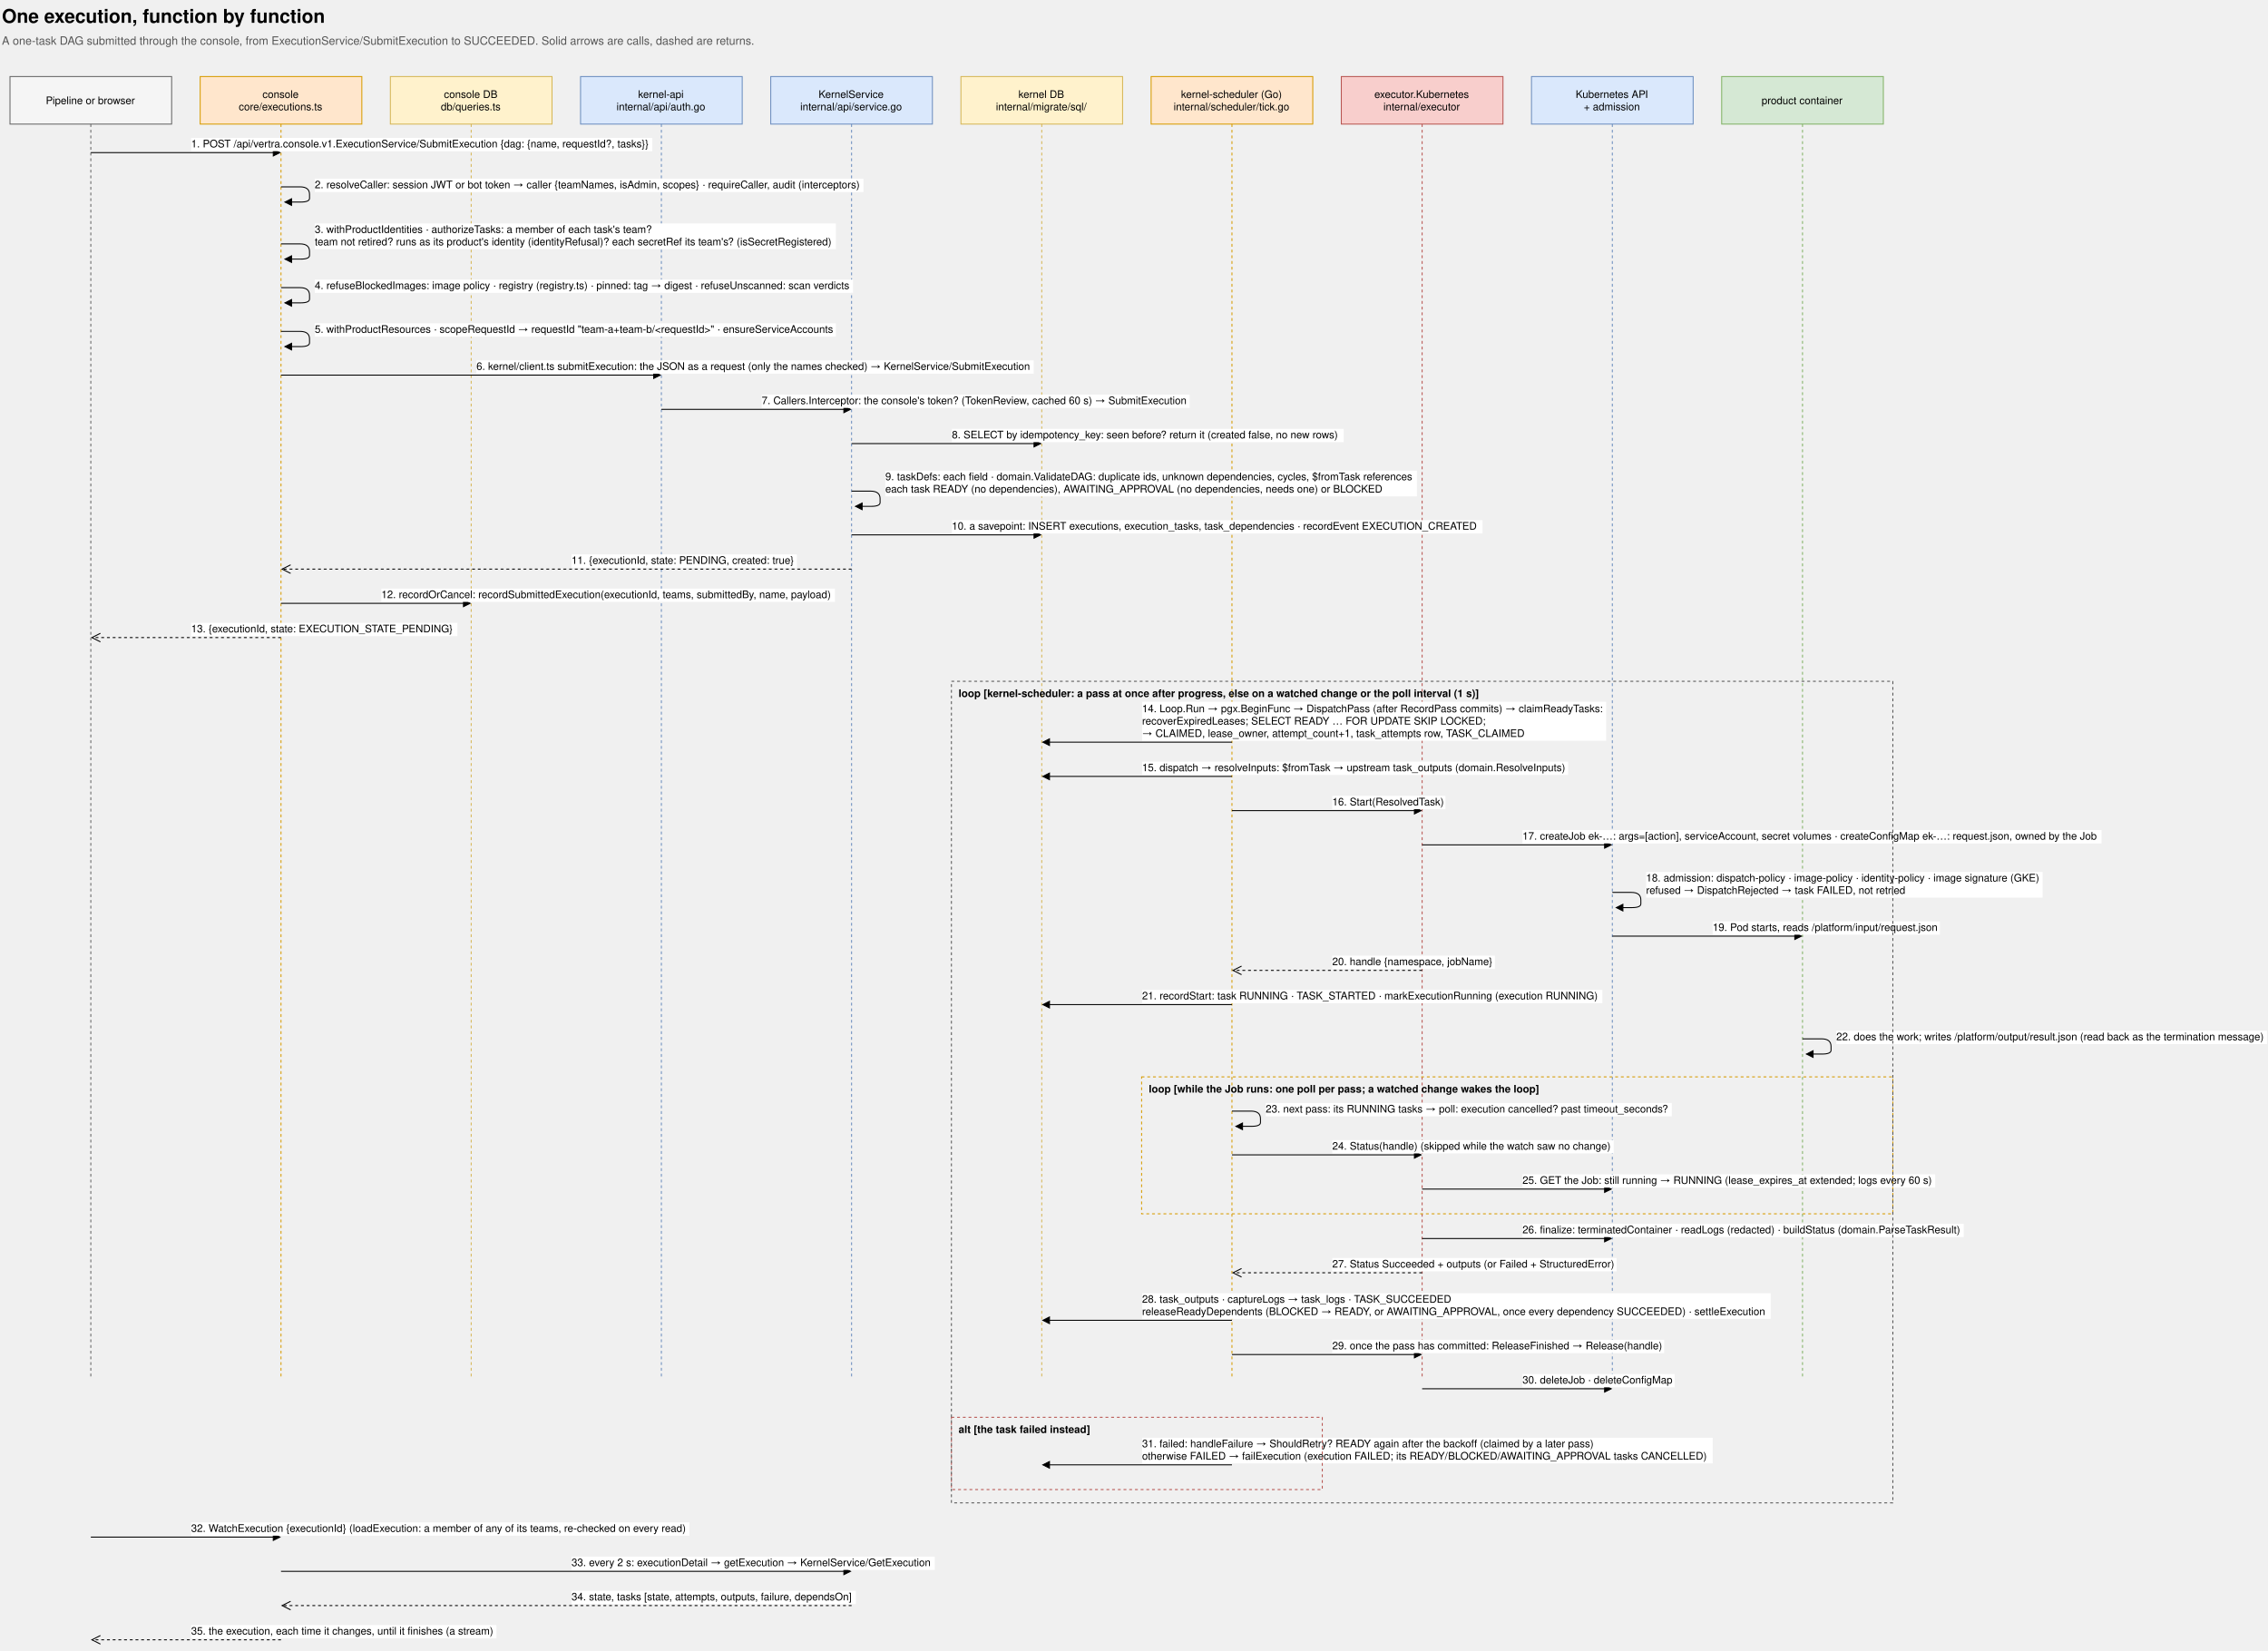
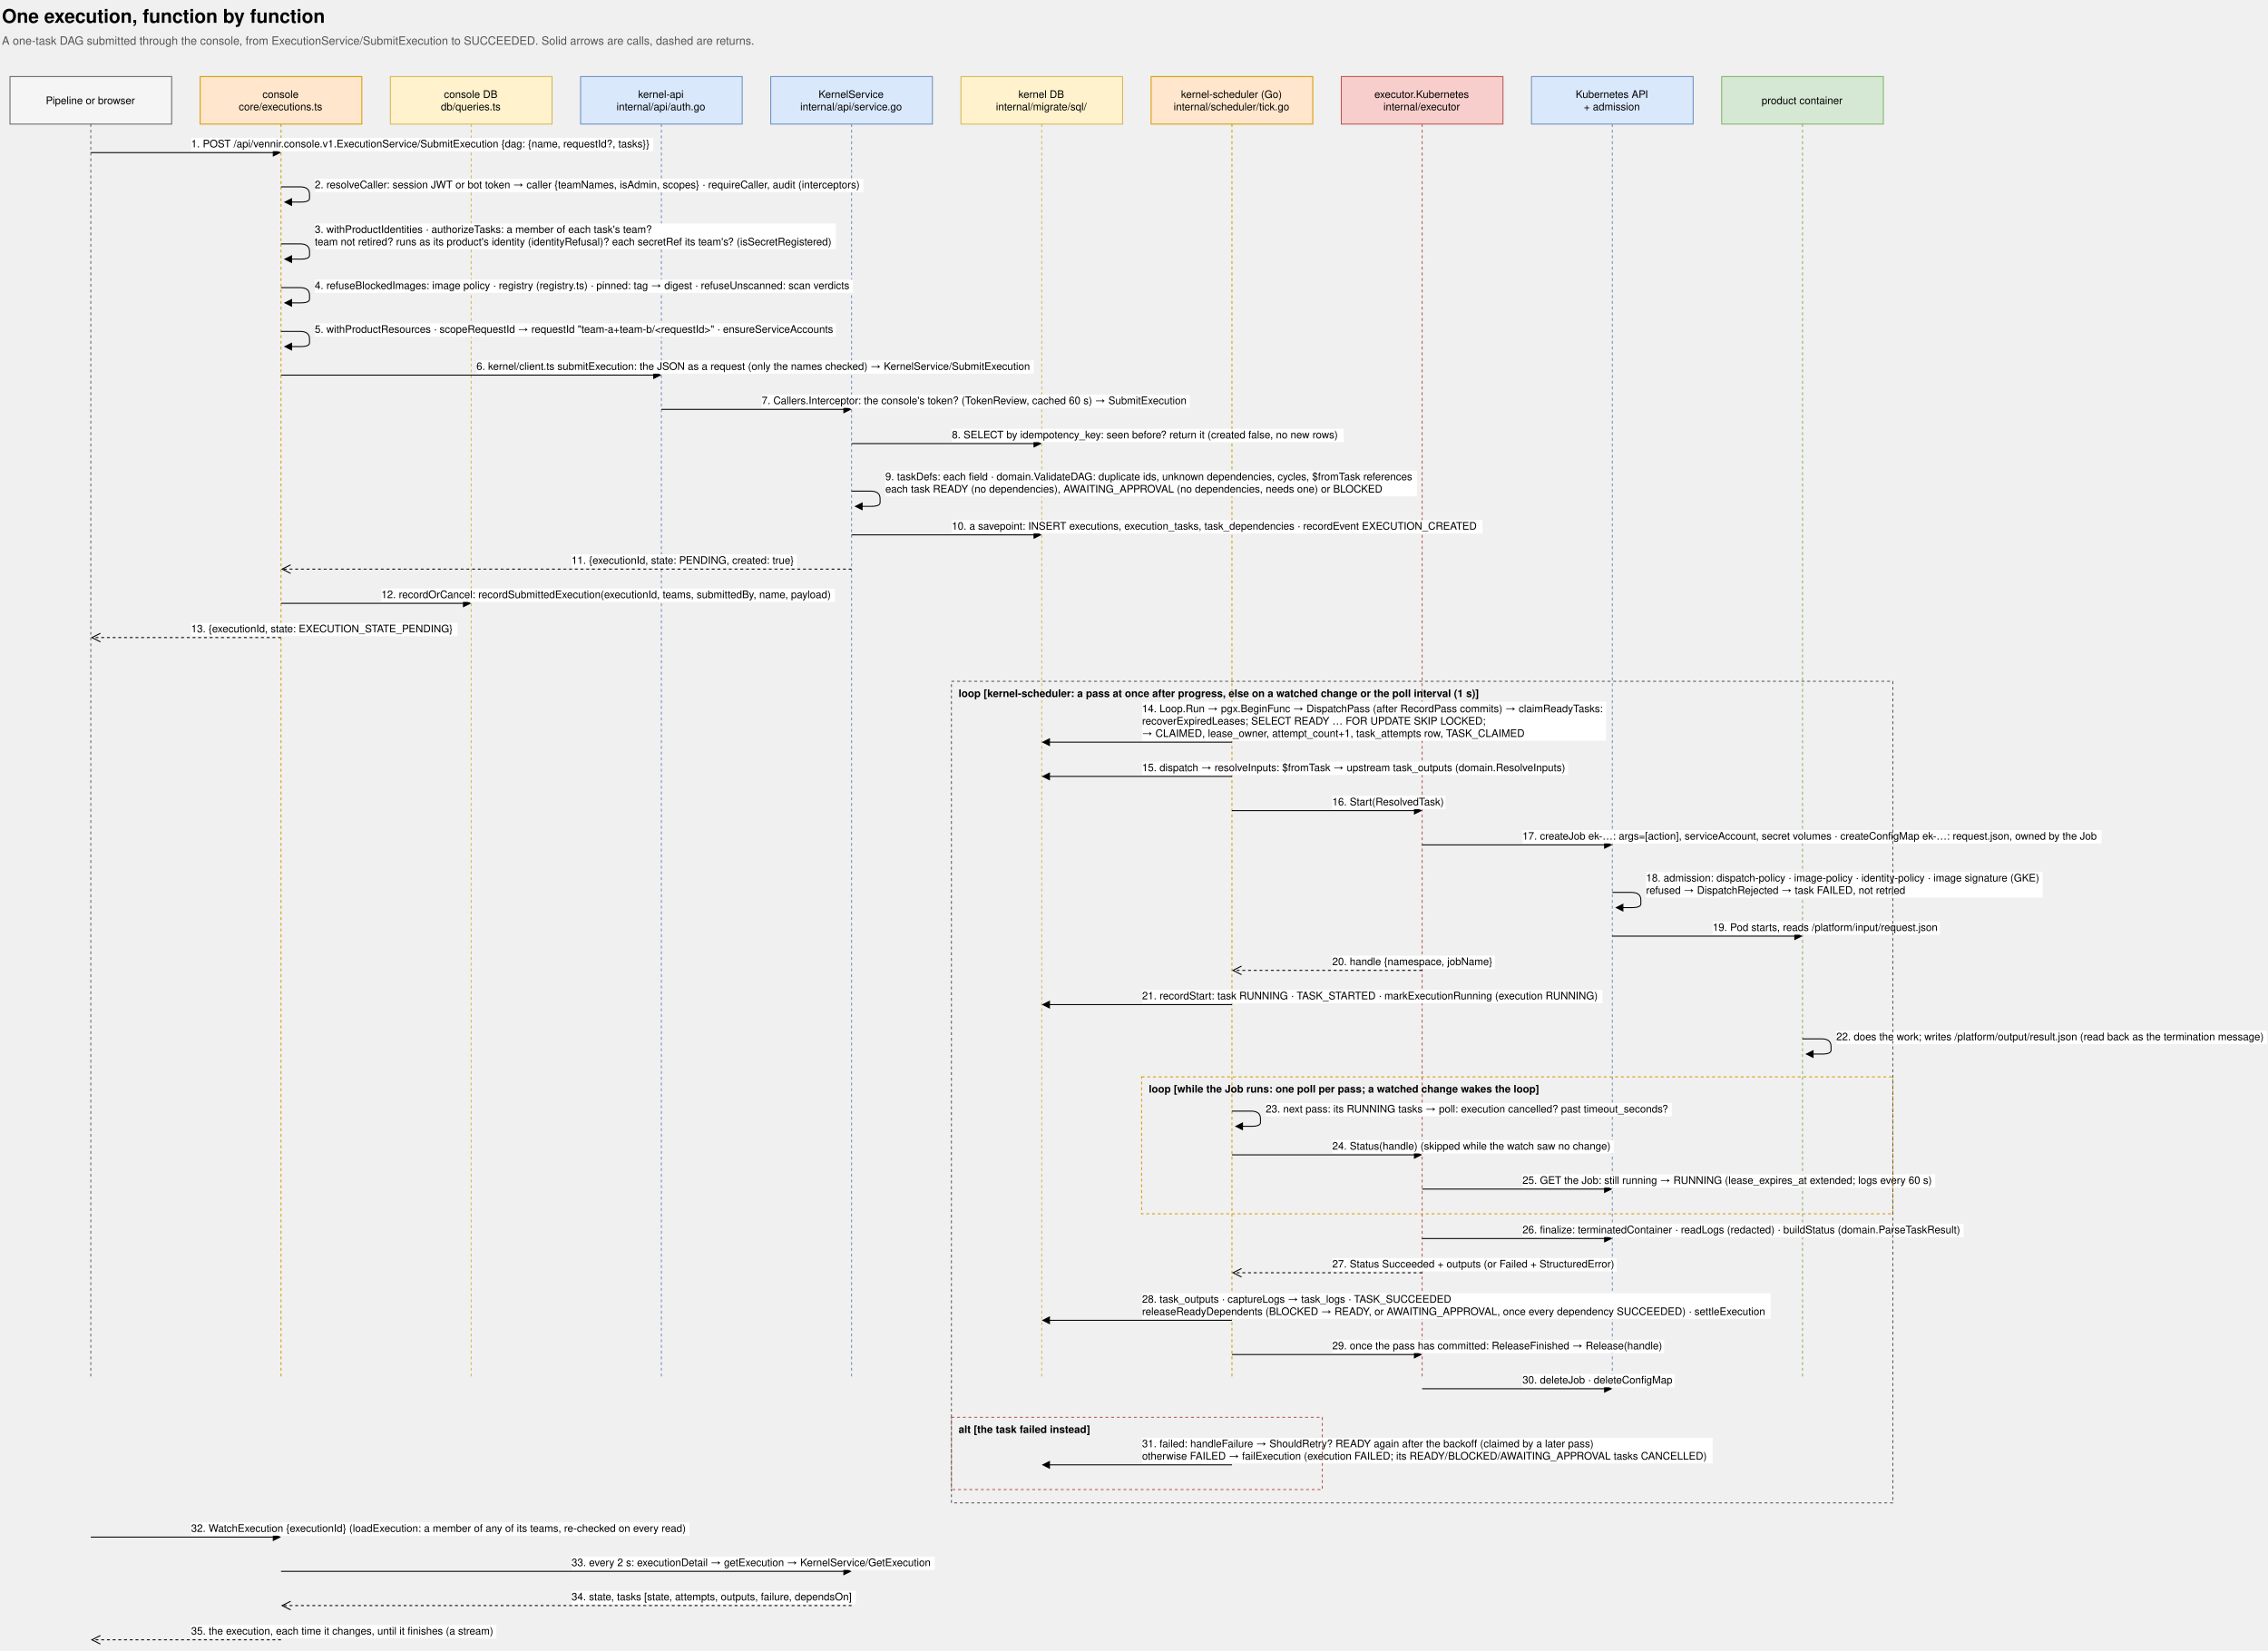
<svg xmlns="http://www.w3.org/2000/svg" style="background: transparent; background-color: transparent; color-scheme: light;" version="1.1" width="2385px" height="1736px" viewBox="0 0 2385 1736">
  <defs />
  <g>
    <g data-cell-id="0">
      <g data-cell-id="1">
        <g data-cell-id="4-2">
          <g>
            <rect x="0" y="0" width="1600" height="30" fill="none" stroke="none" pointer-events="all" />
          </g>
          <g>
            <g fill="#000000" font-family="Helvetica" font-weight="bold" text-anchor="start" font-size="20px" style="fill: rgb(0, 0, 0);">
              <text x="2" y="24">One execution, function by function</text>
            </g>
          </g>
        </g>
        <g data-cell-id="4-3">
          <g>
            <rect x="0" y="30" width="1900" height="24" fill="none" stroke="none" pointer-events="all" />
          </g>
          <g>
            <g fill="#555555" font-family="Helvetica" text-anchor="start" font-size="12px" style="fill: rgb(85, 85, 85);">
              <text x="2" y="47">A one-task DAG submitted through the console, from ExecutionService/SubmitExecution to SUCCEEDED. Solid arrows are calls, dashed are returns.</text>
            </g>
          </g>
        </g>
        <g data-cell-id="4-4">
          <g transform="translate(0.5,0.5)">
            <rect x="10" y="80" width="170" height="50" fill="#f5f5f5" stroke="#666666" pointer-events="all" style="fill: rgb(245, 245, 245); stroke: rgb(102, 102, 102);" />
            <path d="M 95 130 L 95 1450" fill="none" stroke="#666666" stroke-miterlimit="10" stroke-dasharray="3 3" pointer-events="all" style="stroke: rgb(102, 102, 102);" />
          </g>
          <g>
            <g fill="#000000" font-family="Helvetica" text-anchor="middle" font-size="11px" style="fill: rgb(0, 0, 0);">
              <text x="95" y="109.5">Pipeline or browser</text>
            </g>
          </g>
        </g>
        <g data-cell-id="4-5">
          <g transform="translate(0.5,0.5)">
            <rect x="210" y="80" width="170" height="50" fill="#ffe6cc" stroke="#d79b00" pointer-events="all" style="fill: rgb(255, 230, 204); stroke: rgb(215, 155, 0);" />
            <path d="M 295 130 L 295 1450" fill="none" stroke="#d79b00" stroke-miterlimit="10" stroke-dasharray="3 3" pointer-events="all" style="stroke: rgb(215, 155, 0);" />
          </g>
          <g>
            <g fill="#000000" font-family="Helvetica" text-anchor="middle" font-size="11px" style="fill: rgb(0, 0, 0);">
              <text x="295" y="103">console</text>
              <text x="295" y="116">core/executions.ts</text>
            </g>
          </g>
        </g>
        <g data-cell-id="4-6">
          <g transform="translate(0.5,0.5)">
            <rect x="410" y="80" width="170" height="50" fill="#fff2cc" stroke="#d6b656" pointer-events="all" style="fill: rgb(255, 242, 204); stroke: rgb(214, 182, 86);" />
            <path d="M 495 130 L 495 1450" fill="none" stroke="#d6b656" stroke-miterlimit="10" stroke-dasharray="3 3" pointer-events="all" style="stroke: rgb(214, 182, 86);" />
          </g>
          <g>
            <g fill="#000000" font-family="Helvetica" text-anchor="middle" font-size="11px" style="fill: rgb(0, 0, 0);">
              <text x="495" y="103">console DB</text>
              <text x="495" y="116">db/queries.ts</text>
            </g>
          </g>
        </g>
        <g data-cell-id="4-7">
          <g transform="translate(0.5,0.5)">
            <rect x="610" y="80" width="170" height="50" fill="#dae8fc" stroke="#6c8ebf" pointer-events="all" style="fill: rgb(218, 232, 252); stroke: rgb(108, 142, 191);" />
            <path d="M 695 130 L 695 1450" fill="none" stroke="#6c8ebf" stroke-miterlimit="10" stroke-dasharray="3 3" pointer-events="all" style="stroke: rgb(108, 142, 191);" />
          </g>
          <g>
            <g fill="#000000" font-family="Helvetica" text-anchor="middle" font-size="11px" style="fill: rgb(0, 0, 0);">
              <text x="695" y="103">kernel-api</text>
              <text x="695" y="116">internal/api/auth.go</text>
            </g>
          </g>
        </g>
        <g data-cell-id="4-8">
          <g transform="translate(0.5,0.5)">
            <rect x="810" y="80" width="170" height="50" fill="#dae8fc" stroke="#6c8ebf" pointer-events="all" style="fill: rgb(218, 232, 252); stroke: rgb(108, 142, 191);" />
            <path d="M 895 130 L 895 1450" fill="none" stroke="#6c8ebf" stroke-miterlimit="10" stroke-dasharray="3 3" pointer-events="all" style="stroke: rgb(108, 142, 191);" />
          </g>
          <g>
            <g fill="#000000" font-family="Helvetica" text-anchor="middle" font-size="11px" style="fill: rgb(0, 0, 0);">
              <text x="895" y="103">KernelService</text>
              <text x="895" y="116">internal/api/service.go</text>
            </g>
          </g>
        </g>
        <g data-cell-id="4-9">
          <g transform="translate(0.5,0.5)">
            <rect x="1010" y="80" width="170" height="50" fill="#fff2cc" stroke="#d6b656" pointer-events="all" style="fill: rgb(255, 242, 204); stroke: rgb(214, 182, 86);" />
            <path d="M 1095 130 L 1095 1450" fill="none" stroke="#d6b656" stroke-miterlimit="10" stroke-dasharray="3 3" pointer-events="all" style="stroke: rgb(214, 182, 86);" />
          </g>
          <g>
            <g fill="#000000" font-family="Helvetica" text-anchor="middle" font-size="11px" style="fill: rgb(0, 0, 0);">
              <text x="1095" y="103">kernel DB</text>
              <text x="1095" y="116">internal/migrate/sql/</text>
            </g>
          </g>
        </g>
        <g data-cell-id="4-10">
          <g transform="translate(0.5,0.5)">
            <rect x="1210" y="80" width="170" height="50" fill="#ffe6cc" stroke="#d79b00" pointer-events="all" style="fill: rgb(255, 230, 204); stroke: rgb(215, 155, 0);" />
            <path d="M 1295 130 L 1295 1450" fill="none" stroke="#d79b00" stroke-miterlimit="10" stroke-dasharray="3 3" pointer-events="all" style="stroke: rgb(215, 155, 0);" />
          </g>
          <g>
            <g fill="#000000" font-family="Helvetica" text-anchor="middle" font-size="11px" style="fill: rgb(0, 0, 0);">
              <text x="1295" y="103">kernel-scheduler (Go)</text>
              <text x="1295" y="116">internal/scheduler/tick.go</text>
            </g>
          </g>
        </g>
        <g data-cell-id="4-11">
          <g transform="translate(0.5,0.5)">
            <rect x="1410" y="80" width="170" height="50" fill="#f8cecc" stroke="#b85450" pointer-events="all" style="fill: rgb(248, 206, 204); stroke: rgb(184, 84, 80);" />
            <path d="M 1495 130 L 1495 1450" fill="none" stroke="#b85450" stroke-miterlimit="10" stroke-dasharray="3 3" pointer-events="all" style="stroke: rgb(184, 84, 80);" />
          </g>
          <g>
            <g fill="#000000" font-family="Helvetica" text-anchor="middle" font-size="11px" style="fill: rgb(0, 0, 0);">
              <text x="1495" y="103">executor.Kubernetes</text>
              <text x="1495" y="116">internal/executor</text>
            </g>
          </g>
        </g>
        <g data-cell-id="4-12">
          <g transform="translate(0.5,0.5)">
            <rect x="1610" y="80" width="170" height="50" fill="#dae8fc" stroke="#6c8ebf" pointer-events="all" style="fill: rgb(218, 232, 252); stroke: rgb(108, 142, 191);" />
            <path d="M 1695 130 L 1695 1450" fill="none" stroke="#6c8ebf" stroke-miterlimit="10" stroke-dasharray="3 3" pointer-events="all" style="stroke: rgb(108, 142, 191);" />
          </g>
          <g>
            <g fill="#000000" font-family="Helvetica" text-anchor="middle" font-size="11px" style="fill: rgb(0, 0, 0);">
              <text x="1695" y="103">Kubernetes API</text>
              <text x="1695" y="116">+ admission</text>
            </g>
          </g>
        </g>
        <g data-cell-id="4-13">
          <g transform="translate(0.5,0.5)">
            <rect x="1810" y="80" width="170" height="50" fill="#d5e8d4" stroke="#82b366" pointer-events="all" style="fill: rgb(213, 232, 212); stroke: rgb(130, 179, 102);" />
            <path d="M 1895 130 L 1895 1450" fill="none" stroke="#82b366" stroke-miterlimit="10" stroke-dasharray="3 3" pointer-events="all" style="stroke: rgb(130, 179, 102);" />
          </g>
          <g>
            <g fill="#000000" font-family="Helvetica" text-anchor="middle" font-size="11px" style="fill: rgb(0, 0, 0);">
              <text x="1895" y="109.5">product container</text>
            </g>
          </g>
        </g>
        <g data-cell-id="4-14">
          <g transform="translate(0.5,0.5)">
            <path d="M 95 160 L 286.88 160" fill="none" stroke="#000000" stroke-miterlimit="10" pointer-events="stroke" style="stroke: rgb(0, 0, 0);" />
            <path d="M 293.88 160 L 286.88 163.5 L 286.88 156.5 Z" fill="#000000" stroke="#000000" stroke-miterlimit="10" pointer-events="all" style="fill: rgb(0, 0, 0); stroke: rgb(0, 0, 0);" />
          </g>
          <g>
            <g fill="#000000" font-family="Helvetica" text-anchor="start" font-size="11px" style="fill: rgb(0, 0, 0);">
-               <rect fill="#ffffff" stroke="none" x="201" y="145" width="485" height="14" stroke-width="0" style="fill: rgb(255, 255, 255);" />
-               <text x="201" y="155">1. POST /api/vertra.console.v1.ExecutionService/SubmitExecution {dag: {name, requestId?, tasks}}</text>
+               <rect fill="#ffffff" stroke="none" x="201" y="145" width="486" height="14" stroke-width="0" style="fill: rgb(255, 255, 255);" />
+               <text x="201" y="155">1. POST /api/vennir.console.v1.ExecutionService/SubmitExecution {dag: {name, requestId?, tasks}}</text>
            </g>
          </g>
        </g>
        <g data-cell-id="4-15">
          <g transform="translate(0.5,0.5)">
            <path d="M 295 196 L 315 196 Q 325 196 325 204 L 325 208 Q 325 212 315.56 212 L 306.12 212" fill="none" stroke="#000000" stroke-miterlimit="10" pointer-events="stroke" style="stroke: rgb(0, 0, 0);" />
            <path d="M 299.12 212 L 306.12 208.5 L 306.12 215.5 Z" fill="#000000" stroke="#000000" stroke-miterlimit="10" pointer-events="all" style="fill: rgb(0, 0, 0); stroke: rgb(0, 0, 0);" />
          </g>
          <g>
            <g fill="#000000" font-family="Helvetica" text-anchor="start" font-size="11px" style="fill: rgb(0, 0, 0);">
              <rect fill="#ffffff" stroke="none" x="331" y="188" width="577" height="14" stroke-width="0" style="fill: rgb(255, 255, 255);" />
              <text x="331" y="198">2. resolveCaller: session JWT or bot token → caller {teamNames, isAdmin, scopes} · requireCaller, audit (interceptors)</text>
            </g>
          </g>
        </g>
        <g data-cell-id="4-16">
          <g transform="translate(0.5,0.5)">
            <path d="M 295 256 L 315 256 Q 325 256 325 264 L 325 268 Q 325 272 315.56 272 L 306.12 272" fill="none" stroke="#000000" stroke-miterlimit="10" pointer-events="stroke" style="stroke: rgb(0, 0, 0);" />
            <path d="M 299.12 272 L 306.12 268.5 L 306.12 275.5 Z" fill="#000000" stroke="#000000" stroke-miterlimit="10" pointer-events="all" style="fill: rgb(0, 0, 0); stroke: rgb(0, 0, 0);" />
          </g>
          <g>
            <g fill="#000000" font-family="Helvetica" text-anchor="start" font-size="11px" style="fill: rgb(0, 0, 0);">
              <rect fill="#ffffff" stroke="none" x="331" y="235" width="548" height="27" stroke-width="0" style="fill: rgb(255, 255, 255);" />
              <text x="331" y="245">3. withProductIdentities · authorizeTasks: a member of each task's team?</text>
              <text x="331" y="258">team not retired? runs as its product's identity (identityRefusal)? each secretRef its team's? (isSecretRegistered)</text>
            </g>
          </g>
        </g>
        <g data-cell-id="4-17">
          <g transform="translate(0.5,0.5)">
            <path d="M 295 302 L 315 302 Q 325 302 325 310 L 325 314 Q 325 318 315.56 318 L 306.12 318" fill="none" stroke="#000000" stroke-miterlimit="10" pointer-events="stroke" style="stroke: rgb(0, 0, 0);" />
            <path d="M 299.12 318 L 306.12 314.5 L 306.12 321.5 Z" fill="#000000" stroke="#000000" stroke-miterlimit="10" pointer-events="all" style="fill: rgb(0, 0, 0); stroke: rgb(0, 0, 0);" />
          </g>
          <g>
            <g fill="#000000" font-family="Helvetica" text-anchor="start" font-size="11px" style="fill: rgb(0, 0, 0);">
              <rect fill="#ffffff" stroke="none" x="331" y="294" width="566" height="14" stroke-width="0" style="fill: rgb(255, 255, 255);" />
              <text x="331" y="304">4. refuseBlockedImages: image policy · registry (registry.ts) · pinned: tag → digest · refuseUnscanned: scan verdicts</text>
            </g>
          </g>
        </g>
        <g data-cell-id="4-18">
          <g transform="translate(0.5,0.5)">
            <path d="M 295 348 L 315 348 Q 325 348 325 356 L 325 360 Q 325 364 315.56 364 L 306.12 364" fill="none" stroke="#000000" stroke-miterlimit="10" pointer-events="stroke" style="stroke: rgb(0, 0, 0);" />
            <path d="M 299.12 364 L 306.12 360.5 L 306.12 367.5 Z" fill="#000000" stroke="#000000" stroke-miterlimit="10" pointer-events="all" style="fill: rgb(0, 0, 0); stroke: rgb(0, 0, 0);" />
          </g>
          <g>
            <g fill="#000000" font-family="Helvetica" text-anchor="start" font-size="11px" style="fill: rgb(0, 0, 0);">
              <rect fill="#ffffff" stroke="none" x="331" y="340" width="548" height="14" stroke-width="0" style="fill: rgb(255, 255, 255);" />
              <text x="331" y="350">5. withProductResources · scopeRequestId → requestId "team-a+team-b/&lt;requestId&gt;" · ensureServiceAccounts</text>
            </g>
          </g>
        </g>
        <g data-cell-id="4-19">
          <g transform="translate(0.5,0.5)">
            <path d="M 295 394 L 686.88 394" fill="none" stroke="#000000" stroke-miterlimit="10" pointer-events="stroke" style="stroke: rgb(0, 0, 0);" />
            <path d="M 693.88 394 L 686.88 397.5 L 686.88 390.5 Z" fill="#000000" stroke="#000000" stroke-miterlimit="10" pointer-events="all" style="fill: rgb(0, 0, 0); stroke: rgb(0, 0, 0);" />
          </g>
          <g>
            <g fill="#000000" font-family="Helvetica" text-anchor="start" font-size="11px" style="fill: rgb(0, 0, 0);">
              <rect fill="#ffffff" stroke="none" x="501" y="379" width="586" height="14" stroke-width="0" style="fill: rgb(255, 255, 255);" />
              <text x="501" y="389">6. kernel/client.ts submitExecution: the JSON as a request (only the names checked) → KernelService/SubmitExecution</text>
            </g>
          </g>
        </g>
        <g data-cell-id="4-20">
          <g transform="translate(0.5,0.5)">
            <path d="M 695 430 L 886.88 430" fill="none" stroke="#000000" stroke-miterlimit="10" pointer-events="stroke" style="stroke: rgb(0, 0, 0);" />
            <path d="M 893.88 430 L 886.88 433.5 L 886.88 426.5 Z" fill="#000000" stroke="#000000" stroke-miterlimit="10" pointer-events="all" style="fill: rgb(0, 0, 0); stroke: rgb(0, 0, 0);" />
          </g>
          <g>
            <g fill="#000000" font-family="Helvetica" text-anchor="start" font-size="11px" style="fill: rgb(0, 0, 0);">
              <rect fill="#ffffff" stroke="none" x="801" y="415" width="450" height="14" stroke-width="0" style="fill: rgb(255, 255, 255);" />
              <text x="801" y="425">7. Callers.Interceptor: the console's token? (TokenReview, cached 60 s) → SubmitExecution</text>
            </g>
          </g>
        </g>
        <g data-cell-id="4-21">
          <g transform="translate(0.5,0.5)">
            <path d="M 895 466 L 1086.88 466" fill="none" stroke="#000000" stroke-miterlimit="10" pointer-events="stroke" style="stroke: rgb(0, 0, 0);" />
            <path d="M 1093.88 466 L 1086.88 469.5 L 1086.88 462.5 Z" fill="#000000" stroke="#000000" stroke-miterlimit="10" pointer-events="all" style="fill: rgb(0, 0, 0); stroke: rgb(0, 0, 0);" />
          </g>
          <g>
            <g fill="#000000" font-family="Helvetica" text-anchor="start" font-size="11px" style="fill: rgb(0, 0, 0);">
              <rect fill="#ffffff" stroke="none" x="1001" y="451" width="412" height="14" stroke-width="0" style="fill: rgb(255, 255, 255);" />
              <text x="1001" y="461">8. SELECT by idempotency_key: seen before? return it (created false, no new rows)</text>
            </g>
          </g>
        </g>
        <g data-cell-id="4-22">
          <g transform="translate(0.5,0.5)">
            <path d="M 895 516 L 915 516 Q 925 516 925 524 L 925 528 Q 925 532 915.56 532 L 906.12 532" fill="none" stroke="#000000" stroke-miterlimit="10" pointer-events="stroke" style="stroke: rgb(0, 0, 0);" />
            <path d="M 899.12 532 L 906.12 528.5 L 906.12 535.5 Z" fill="#000000" stroke="#000000" stroke-miterlimit="10" pointer-events="all" style="fill: rgb(0, 0, 0); stroke: rgb(0, 0, 0);" />
          </g>
          <g>
            <g fill="#000000" font-family="Helvetica" text-anchor="start" font-size="11px" style="fill: rgb(0, 0, 0);">
              <rect fill="#ffffff" stroke="none" x="931" y="495" width="559" height="27" stroke-width="0" style="fill: rgb(255, 255, 255);" />
              <text x="931" y="505">9. taskDefs: each field · domain.ValidateDAG: duplicate ids, unknown dependencies, cycles, $fromTask references</text>
              <text x="931" y="518">each task READY (no dependencies), AWAITING_APPROVAL (no dependencies, needs one) or BLOCKED</text>
            </g>
          </g>
        </g>
        <g data-cell-id="4-23">
          <g transform="translate(0.5,0.5)">
            <path d="M 895 562 L 1086.88 562" fill="none" stroke="#000000" stroke-miterlimit="10" pointer-events="stroke" style="stroke: rgb(0, 0, 0);" />
            <path d="M 1093.88 562 L 1086.88 565.5 L 1086.88 558.5 Z" fill="#000000" stroke="#000000" stroke-miterlimit="10" pointer-events="all" style="fill: rgb(0, 0, 0); stroke: rgb(0, 0, 0);" />
          </g>
          <g>
            <g fill="#000000" font-family="Helvetica" text-anchor="start" font-size="11px" style="fill: rgb(0, 0, 0);">
              <rect fill="#ffffff" stroke="none" x="1001" y="547" width="558" height="14" stroke-width="0" style="fill: rgb(255, 255, 255);" />
              <text x="1001" y="557">10. a savepoint: INSERT executions, execution_tasks, task_dependencies · recordEvent EXECUTION_CREATED</text>
            </g>
          </g>
        </g>
        <g data-cell-id="4-24">
          <g transform="translate(0.5,0.5)">
            <path d="M 895 598 L 297.24 598" fill="none" stroke="#000000" stroke-miterlimit="10" stroke-dasharray="3 3" pointer-events="stroke" style="stroke: rgb(0, 0, 0);" />
            <path d="M 305.12 593.5 L 296.12 598 L 305.12 602.5" fill="none" stroke="#000000" stroke-miterlimit="10" pointer-events="all" style="stroke: rgb(0, 0, 0);" />
          </g>
          <g>
            <g fill="#000000" font-family="Helvetica" text-anchor="start" font-size="11px" style="fill: rgb(0, 0, 0);">
              <rect fill="#ffffff" stroke="none" x="601" y="583" width="237" height="14" stroke-width="0" style="fill: rgb(255, 255, 255);" />
              <text x="601" y="593">11. {executionId, state: PENDING, created: true}</text>
            </g>
          </g>
        </g>
        <g data-cell-id="4-25">
          <g transform="translate(0.5,0.5)">
            <path d="M 295 634 L 486.88 634" fill="none" stroke="#000000" stroke-miterlimit="10" pointer-events="stroke" style="stroke: rgb(0, 0, 0);" />
            <path d="M 493.88 634 L 486.88 637.5 L 486.88 630.5 Z" fill="#000000" stroke="#000000" stroke-miterlimit="10" pointer-events="all" style="fill: rgb(0, 0, 0); stroke: rgb(0, 0, 0);" />
          </g>
          <g>
            <g fill="#000000" font-family="Helvetica" text-anchor="start" font-size="11px" style="fill: rgb(0, 0, 0);">
              <rect fill="#ffffff" stroke="none" x="401" y="619" width="477" height="14" stroke-width="0" style="fill: rgb(255, 255, 255);" />
              <text x="401" y="629">12. recordOrCancel: recordSubmittedExecution(executionId, teams, submittedBy, name, payload)</text>
            </g>
          </g>
        </g>
        <g data-cell-id="4-26">
          <g transform="translate(0.5,0.5)">
            <path d="M 295 670 L 97.24 670" fill="none" stroke="#000000" stroke-miterlimit="10" stroke-dasharray="3 3" pointer-events="stroke" style="stroke: rgb(0, 0, 0);" />
            <path d="M 105.12 665.5 L 96.12 670 L 105.12 674.5" fill="none" stroke="#000000" stroke-miterlimit="10" pointer-events="all" style="stroke: rgb(0, 0, 0);" />
          </g>
          <g>
            <g fill="#000000" font-family="Helvetica" text-anchor="start" font-size="11px" style="fill: rgb(0, 0, 0);">
              <rect fill="#ffffff" stroke="none" x="201" y="655" width="280" height="14" stroke-width="0" style="fill: rgb(255, 255, 255);" />
              <text x="201" y="665">13. {executionId, state: EXECUTION_STATE_PENDING}</text>
            </g>
          </g>
        </g>
        <g data-cell-id="4-27">
          <g transform="translate(0.5,0.5)">
            <path d="M 1295 780 L 1103.12 780" fill="none" stroke="#000000" stroke-miterlimit="10" pointer-events="stroke" style="stroke: rgb(0, 0, 0);" />
            <path d="M 1096.12 780 L 1103.12 776.5 L 1103.12 783.5 Z" fill="#000000" stroke="#000000" stroke-miterlimit="10" pointer-events="all" style="fill: rgb(0, 0, 0); stroke: rgb(0, 0, 0);" />
          </g>
          <g>
            <g fill="#000000" font-family="Helvetica" text-anchor="start" font-size="11px" style="fill: rgb(0, 0, 0);">
              <rect fill="#ffffff" stroke="none" x="1201" y="738" width="488" height="41" stroke-width="0" style="fill: rgb(255, 255, 255);" />
              <text x="1201" y="749">14. Loop.Run → pgx.BeginFunc → DispatchPass (after RecordPass commits) → claimReadyTasks:</text>
              <text x="1201" y="762">recoverExpiredLeases; SELECT READY … FOR UPDATE SKIP LOCKED;</text>
              <text x="1201" y="775">→ CLAIMED, lease_owner, attempt_count+1, task_attempts row, TASK_CLAIMED</text>
            </g>
          </g>
        </g>
        <g data-cell-id="4-28">
          <g transform="translate(0.5,0.5)">
            <path d="M 1295 816 L 1103.12 816" fill="none" stroke="#000000" stroke-miterlimit="10" pointer-events="stroke" style="stroke: rgb(0, 0, 0);" />
            <path d="M 1096.12 816 L 1103.12 812.5 L 1103.12 819.5 Z" fill="#000000" stroke="#000000" stroke-miterlimit="10" pointer-events="all" style="fill: rgb(0, 0, 0); stroke: rgb(0, 0, 0);" />
          </g>
          <g>
            <g fill="#000000" font-family="Helvetica" text-anchor="start" font-size="11px" style="fill: rgb(0, 0, 0);">
              <rect fill="#ffffff" stroke="none" x="1201" y="801" width="448" height="14" stroke-width="0" style="fill: rgb(255, 255, 255);" />
              <text x="1201" y="811">15. dispatch → resolveInputs: $fromTask → upstream task_outputs (domain.ResolveInputs)</text>
            </g>
          </g>
        </g>
        <g data-cell-id="4-29">
          <g transform="translate(0.5,0.5)">
            <path d="M 1295 852 L 1486.88 852" fill="none" stroke="#000000" stroke-miterlimit="10" pointer-events="stroke" style="stroke: rgb(0, 0, 0);" />
            <path d="M 1493.88 852 L 1486.88 855.5 L 1486.88 848.5 Z" fill="#000000" stroke="#000000" stroke-miterlimit="10" pointer-events="all" style="fill: rgb(0, 0, 0); stroke: rgb(0, 0, 0);" />
          </g>
          <g>
            <g fill="#000000" font-family="Helvetica" text-anchor="start" font-size="11px" style="fill: rgb(0, 0, 0);">
              <rect fill="#ffffff" stroke="none" x="1401" y="837" width="119" height="14" stroke-width="0" style="fill: rgb(255, 255, 255);" />
              <text x="1401" y="847">16. Start(ResolvedTask)</text>
            </g>
          </g>
        </g>
        <g data-cell-id="4-30">
          <g transform="translate(0.5,0.5)">
            <path d="M 1495 888 L 1686.88 888" fill="none" stroke="#000000" stroke-miterlimit="10" pointer-events="stroke" style="stroke: rgb(0, 0, 0);" />
            <path d="M 1693.88 888 L 1686.88 891.5 L 1686.88 884.5 Z" fill="#000000" stroke="#000000" stroke-miterlimit="10" pointer-events="all" style="fill: rgb(0, 0, 0); stroke: rgb(0, 0, 0);" />
          </g>
          <g>
            <g fill="#000000" font-family="Helvetica" text-anchor="start" font-size="11px" style="fill: rgb(0, 0, 0);">
              <rect fill="#ffffff" stroke="none" x="1601" y="873" width="609" height="14" stroke-width="0" style="fill: rgb(255, 255, 255);" />
              <text x="1601" y="883">17. createJob ek-…: args=[action], serviceAccount, secret volumes · createConfigMap ek-…: request.json, owned by the Job</text>
            </g>
          </g>
        </g>
        <g data-cell-id="4-31">
          <g transform="translate(0.5,0.5)">
            <path d="M 1695 938 L 1715 938 Q 1725 938 1725 946 L 1725 950 Q 1725 954 1715.56 954 L 1706.12 954" fill="none" stroke="#000000" stroke-miterlimit="10" pointer-events="stroke" style="stroke: rgb(0, 0, 0);" />
            <path d="M 1699.12 954 L 1706.12 950.5 L 1706.12 957.5 Z" fill="#000000" stroke="#000000" stroke-miterlimit="10" pointer-events="all" style="fill: rgb(0, 0, 0); stroke: rgb(0, 0, 0);" />
          </g>
          <g>
            <g fill="#000000" font-family="Helvetica" text-anchor="start" font-size="11px" style="fill: rgb(0, 0, 0);">
              <rect fill="#ffffff" stroke="none" x="1731" y="917" width="417" height="27" stroke-width="0" style="fill: rgb(255, 255, 255);" />
              <text x="1731" y="927">18. admission: dispatch-policy · image-policy · identity-policy · image signature (GKE)</text>
              <text x="1731" y="940">refused → DispatchRejected → task FAILED, not retried</text>
            </g>
          </g>
        </g>
        <g data-cell-id="4-32">
          <g transform="translate(0.5,0.5)">
            <path d="M 1695 984 L 1886.88 984" fill="none" stroke="#000000" stroke-miterlimit="10" pointer-events="stroke" style="stroke: rgb(0, 0, 0);" />
            <path d="M 1893.88 984 L 1886.88 987.5 L 1886.88 980.5 Z" fill="#000000" stroke="#000000" stroke-miterlimit="10" pointer-events="all" style="fill: rgb(0, 0, 0); stroke: rgb(0, 0, 0);" />
          </g>
          <g>
            <g fill="#000000" font-family="Helvetica" text-anchor="start" font-size="11px" style="fill: rgb(0, 0, 0);">
              <rect fill="#ffffff" stroke="none" x="1801" y="969" width="239" height="14" stroke-width="0" style="fill: rgb(255, 255, 255);" />
              <text x="1801" y="979">19. Pod starts, reads /platform/input/request.json</text>
            </g>
          </g>
        </g>
        <g data-cell-id="4-33">
          <g transform="translate(0.5,0.5)">
            <path d="M 1495 1020 L 1297.24 1020" fill="none" stroke="#000000" stroke-miterlimit="10" stroke-dasharray="3 3" pointer-events="stroke" style="stroke: rgb(0, 0, 0);" />
            <path d="M 1305.12 1015.5 L 1296.12 1020 L 1305.12 1024.5" fill="none" stroke="#000000" stroke-miterlimit="10" pointer-events="all" style="stroke: rgb(0, 0, 0);" />
          </g>
          <g>
            <g fill="#000000" font-family="Helvetica" text-anchor="start" font-size="11px" style="fill: rgb(0, 0, 0);">
              <rect fill="#ffffff" stroke="none" x="1401" y="1005" width="171" height="14" stroke-width="0" style="fill: rgb(255, 255, 255);" />
              <text x="1401" y="1015">20. handle {namespace, jobName}</text>
            </g>
          </g>
        </g>
        <g data-cell-id="4-34">
          <g transform="translate(0.5,0.5)">
            <path d="M 1295 1056 L 1103.12 1056" fill="none" stroke="#000000" stroke-miterlimit="10" pointer-events="stroke" style="stroke: rgb(0, 0, 0);" />
            <path d="M 1096.12 1056 L 1103.12 1052.5 L 1103.12 1059.5 Z" fill="#000000" stroke="#000000" stroke-miterlimit="10" pointer-events="all" style="fill: rgb(0, 0, 0); stroke: rgb(0, 0, 0);" />
          </g>
          <g>
            <g fill="#000000" font-family="Helvetica" text-anchor="start" font-size="11px" style="fill: rgb(0, 0, 0);">
              <rect fill="#ffffff" stroke="none" x="1201" y="1041" width="484" height="14" stroke-width="0" style="fill: rgb(255, 255, 255);" />
              <text x="1201" y="1051">21. recordStart: task RUNNING · TASK_STARTED · markExecutionRunning (execution RUNNING)</text>
            </g>
          </g>
        </g>
        <g data-cell-id="4-35">
          <g transform="translate(0.5,0.5)">
            <path d="M 1895 1092 L 1915 1092 Q 1925 1092 1925 1100 L 1925 1104 Q 1925 1108 1915.56 1108 L 1906.12 1108" fill="none" stroke="#000000" stroke-miterlimit="10" pointer-events="stroke" style="stroke: rgb(0, 0, 0);" />
            <path d="M 1899.12 1108 L 1906.12 1104.5 L 1906.12 1111.5 Z" fill="#000000" stroke="#000000" stroke-miterlimit="10" pointer-events="all" style="fill: rgb(0, 0, 0); stroke: rgb(0, 0, 0);" />
          </g>
          <g>
            <g fill="#000000" font-family="Helvetica" text-anchor="start" font-size="11px" style="fill: rgb(0, 0, 0);">
              <rect fill="#ffffff" stroke="none" x="1931" y="1084" width="453" height="14" stroke-width="0" style="fill: rgb(255, 255, 255);" />
              <text x="1931" y="1094">22. does the work; writes /platform/output/result.json (read back as the termination message)</text>
            </g>
          </g>
        </g>
        <g data-cell-id="4-36">
          <g transform="translate(0.5,0.5)">
            <path d="M 1295 1168 L 1315 1168 Q 1325 1168 1325 1176 L 1325 1180 Q 1325 1184 1315.56 1184 L 1306.12 1184" fill="none" stroke="#000000" stroke-miterlimit="10" pointer-events="stroke" style="stroke: rgb(0, 0, 0);" />
            <path d="M 1299.12 1184 L 1306.12 1180.5 L 1306.12 1187.5 Z" fill="#000000" stroke="#000000" stroke-miterlimit="10" pointer-events="all" style="fill: rgb(0, 0, 0); stroke: rgb(0, 0, 0);" />
          </g>
          <g>
            <g fill="#000000" font-family="Helvetica" text-anchor="start" font-size="11px" style="fill: rgb(0, 0, 0);">
              <rect fill="#ffffff" stroke="none" x="1331" y="1160" width="427" height="14" stroke-width="0" style="fill: rgb(255, 255, 255);" />
              <text x="1331" y="1170">23. next pass: its RUNNING tasks → poll: execution cancelled? past timeout_seconds?</text>
            </g>
          </g>
        </g>
        <g data-cell-id="4-37">
          <g transform="translate(0.5,0.5)">
            <path d="M 1295 1214 L 1486.88 1214" fill="none" stroke="#000000" stroke-miterlimit="10" pointer-events="stroke" style="stroke: rgb(0, 0, 0);" />
            <path d="M 1493.88 1214 L 1486.88 1217.5 L 1486.88 1210.5 Z" fill="#000000" stroke="#000000" stroke-miterlimit="10" pointer-events="all" style="fill: rgb(0, 0, 0); stroke: rgb(0, 0, 0);" />
          </g>
          <g>
            <g fill="#000000" font-family="Helvetica" text-anchor="start" font-size="11px" style="fill: rgb(0, 0, 0);">
              <rect fill="#ffffff" stroke="none" x="1401" y="1199" width="296" height="14" stroke-width="0" style="fill: rgb(255, 255, 255);" />
              <text x="1401" y="1209">24. Status(handle)   (skipped while the watch saw no change)</text>
            </g>
          </g>
        </g>
        <g data-cell-id="4-38">
          <g transform="translate(0.5,0.5)">
            <path d="M 1495 1250 L 1686.88 1250" fill="none" stroke="#000000" stroke-miterlimit="10" pointer-events="stroke" style="stroke: rgb(0, 0, 0);" />
            <path d="M 1693.88 1250 L 1686.88 1253.5 L 1686.88 1246.5 Z" fill="#000000" stroke="#000000" stroke-miterlimit="10" pointer-events="all" style="fill: rgb(0, 0, 0); stroke: rgb(0, 0, 0);" />
          </g>
          <g>
            <g fill="#000000" font-family="Helvetica" text-anchor="start" font-size="11px" style="fill: rgb(0, 0, 0);">
              <rect fill="#ffffff" stroke="none" x="1601" y="1235" width="434" height="14" stroke-width="0" style="fill: rgb(255, 255, 255);" />
              <text x="1601" y="1245">25. GET the Job: still running → RUNNING (lease_expires_at extended; logs every 60 s)</text>
            </g>
          </g>
        </g>
        <g data-cell-id="4-39">
          <g transform="translate(0.5,0.5)">
            <rect x="1200" y="1132" width="790" height="144" fill="none" stroke="#d79b00" stroke-dasharray="3 3" pointer-events="all" style="stroke: rgb(215, 155, 0);" />
          </g>
          <g>
            <g fill="#000000" font-family="Helvetica" font-weight="bold" text-anchor="start" font-size="11px" style="fill: rgb(0, 0, 0);">
              <text x="1208" y="1149">loop  [while the Job runs: one poll per pass; a watched change wakes the loop]</text>
            </g>
          </g>
        </g>
        <g data-cell-id="4-40">
          <g transform="translate(0.5,0.5)">
            <path d="M 1495 1302 L 1686.88 1302" fill="none" stroke="#000000" stroke-miterlimit="10" pointer-events="stroke" style="stroke: rgb(0, 0, 0);" />
            <path d="M 1693.88 1302 L 1686.88 1305.5 L 1686.88 1298.5 Z" fill="#000000" stroke="#000000" stroke-miterlimit="10" pointer-events="all" style="fill: rgb(0, 0, 0); stroke: rgb(0, 0, 0);" />
          </g>
          <g>
            <g fill="#000000" font-family="Helvetica" text-anchor="start" font-size="11px" style="fill: rgb(0, 0, 0);">
              <rect fill="#ffffff" stroke="none" x="1601" y="1287" width="464" height="14" stroke-width="0" style="fill: rgb(255, 255, 255);" />
              <text x="1601" y="1297">26. finalize: terminatedContainer · readLogs (redacted) · buildStatus (domain.ParseTaskResult)</text>
            </g>
          </g>
        </g>
        <g data-cell-id="4-41">
          <g transform="translate(0.5,0.5)">
            <path d="M 1495 1338 L 1297.24 1338" fill="none" stroke="#000000" stroke-miterlimit="10" stroke-dasharray="3 3" pointer-events="stroke" style="stroke: rgb(0, 0, 0);" />
            <path d="M 1305.12 1333.5 L 1296.12 1338 L 1305.12 1342.5" fill="none" stroke="#000000" stroke-miterlimit="10" pointer-events="all" style="stroke: rgb(0, 0, 0);" />
          </g>
          <g>
            <g fill="#000000" font-family="Helvetica" text-anchor="start" font-size="11px" style="fill: rgb(0, 0, 0);">
              <rect fill="#ffffff" stroke="none" x="1401" y="1323" width="299" height="14" stroke-width="0" style="fill: rgb(255, 255, 255);" />
              <text x="1401" y="1333">27. Status Succeeded + outputs   (or Failed + StructuredError)</text>
            </g>
          </g>
        </g>
        <g data-cell-id="4-42">
          <g transform="translate(0.5,0.5)">
            <path d="M 1295 1388 L 1103.12 1388" fill="none" stroke="#000000" stroke-miterlimit="10" pointer-events="stroke" style="stroke: rgb(0, 0, 0);" />
            <path d="M 1096.12 1388 L 1103.12 1384.5 L 1103.12 1391.5 Z" fill="#000000" stroke="#000000" stroke-miterlimit="10" pointer-events="all" style="fill: rgb(0, 0, 0); stroke: rgb(0, 0, 0);" />
          </g>
          <g>
            <g fill="#000000" font-family="Helvetica" text-anchor="start" font-size="11px" style="fill: rgb(0, 0, 0);">
              <rect fill="#ffffff" stroke="none" x="1201" y="1360" width="661" height="27" stroke-width="0" style="fill: rgb(255, 255, 255);" />
              <text x="1201" y="1370">28. task_outputs · captureLogs → task_logs · TASK_SUCCEEDED</text>
              <text x="1201" y="1383">releaseReadyDependents (BLOCKED → READY, or AWAITING_APPROVAL, once every dependency SUCCEEDED) · settleExecution</text>
            </g>
          </g>
        </g>
        <g data-cell-id="4-43">
          <g transform="translate(0.5,0.5)">
            <path d="M 1295 1424 L 1486.88 1424" fill="none" stroke="#000000" stroke-miterlimit="10" pointer-events="stroke" style="stroke: rgb(0, 0, 0);" />
            <path d="M 1493.88 1424 L 1486.88 1427.5 L 1486.88 1420.5 Z" fill="#000000" stroke="#000000" stroke-miterlimit="10" pointer-events="all" style="fill: rgb(0, 0, 0); stroke: rgb(0, 0, 0);" />
          </g>
          <g>
            <g fill="#000000" font-family="Helvetica" text-anchor="start" font-size="11px" style="fill: rgb(0, 0, 0);">
              <rect fill="#ffffff" stroke="none" x="1401" y="1409" width="349" height="14" stroke-width="0" style="fill: rgb(255, 255, 255);" />
              <text x="1401" y="1419">29. once the pass has committed: ReleaseFinished → Release(handle)</text>
            </g>
          </g>
        </g>
        <g data-cell-id="4-44">
          <g transform="translate(0.5,0.5)">
            <path d="M 1495 1460 L 1686.88 1460" fill="none" stroke="#000000" stroke-miterlimit="10" pointer-events="stroke" style="stroke: rgb(0, 0, 0);" />
            <path d="M 1693.88 1460 L 1686.88 1463.5 L 1686.88 1456.5 Z" fill="#000000" stroke="#000000" stroke-miterlimit="10" pointer-events="all" style="fill: rgb(0, 0, 0); stroke: rgb(0, 0, 0);" />
          </g>
          <g>
            <g fill="#000000" font-family="Helvetica" text-anchor="start" font-size="11px" style="fill: rgb(0, 0, 0);">
              <rect fill="#ffffff" stroke="none" x="1601" y="1445" width="160" height="14" stroke-width="0" style="fill: rgb(255, 255, 255);" />
              <text x="1601" y="1455">30. deleteJob · deleteConfigMap</text>
            </g>
          </g>
        </g>
        <g data-cell-id="4-45">
          <g transform="translate(0.5,0.5)">
            <path d="M 1295 1540 L 1103.12 1540" fill="none" stroke="#000000" stroke-miterlimit="10" pointer-events="stroke" style="stroke: rgb(0, 0, 0);" />
            <path d="M 1096.12 1540 L 1103.12 1536.5 L 1103.12 1543.5 Z" fill="#000000" stroke="#000000" stroke-miterlimit="10" pointer-events="all" style="fill: rgb(0, 0, 0); stroke: rgb(0, 0, 0);" />
          </g>
          <g>
            <g fill="#000000" font-family="Helvetica" text-anchor="start" font-size="11px" style="fill: rgb(0, 0, 0);">
              <rect fill="#ffffff" stroke="none" x="1201" y="1512" width="600" height="27" stroke-width="0" style="fill: rgb(255, 255, 255);" />
              <text x="1201" y="1522">31. failed: handleFailure → ShouldRetry? READY again after the backoff (claimed by a later pass)</text>
              <text x="1201" y="1535">otherwise FAILED → failExecution (execution FAILED; its READY/BLOCKED/AWAITING_APPROVAL tasks CANCELLED)</text>
            </g>
          </g>
        </g>
        <g data-cell-id="4-46">
          <g transform="translate(0.5,0.5)">
            <rect x="1000" y="1490" width="390" height="76" fill="none" stroke="#b85450" stroke-dasharray="3 3" pointer-events="all" style="stroke: rgb(184, 84, 80);" />
          </g>
          <g>
            <g fill="#000000" font-family="Helvetica" font-weight="bold" text-anchor="start" font-size="11px" style="fill: rgb(0, 0, 0);">
              <text x="1008" y="1507">alt  [the task failed instead]</text>
            </g>
          </g>
        </g>
        <g data-cell-id="4-47">
          <g transform="translate(0.5,0.5)">
            <rect x="1000" y="716" width="990" height="864" fill="none" stroke="#555555" stroke-dasharray="3 3" pointer-events="all" style="stroke: rgb(85, 85, 85);" />
          </g>
          <g>
            <g fill="#000000" font-family="Helvetica" font-weight="bold" text-anchor="start" font-size="11px" style="fill: rgb(0, 0, 0);">
              <text x="1008" y="733">loop  [kernel-scheduler: a pass at once after progress, else on a watched change or the poll interval (1 s)]</text>
            </g>
          </g>
        </g>
        <g data-cell-id="4-48">
          <g transform="translate(0.5,0.5)">
            <path d="M 95 1616 L 286.88 1616" fill="none" stroke="#000000" stroke-miterlimit="10" pointer-events="stroke" style="stroke: rgb(0, 0, 0);" />
            <path d="M 293.88 1616 L 286.88 1619.5 L 286.88 1612.5 Z" fill="#000000" stroke="#000000" stroke-miterlimit="10" pointer-events="all" style="fill: rgb(0, 0, 0); stroke: rgb(0, 0, 0);" />
          </g>
          <g>
            <g fill="#000000" font-family="Helvetica" text-anchor="start" font-size="11px" style="fill: rgb(0, 0, 0);">
              <rect fill="#ffffff" stroke="none" x="201" y="1601" width="524" height="14" stroke-width="0" style="fill: rgb(255, 255, 255);" />
              <text x="201" y="1611">32. WatchExecution {executionId} (loadExecution: a member of any of its teams, re-checked on every read)</text>
            </g>
          </g>
        </g>
        <g data-cell-id="4-49">
          <g transform="translate(0.5,0.5)">
            <path d="M 295 1652 L 886.88 1652" fill="none" stroke="#000000" stroke-miterlimit="10" pointer-events="stroke" style="stroke: rgb(0, 0, 0);" />
            <path d="M 893.88 1652 L 886.88 1655.5 L 886.88 1648.5 Z" fill="#000000" stroke="#000000" stroke-miterlimit="10" pointer-events="all" style="fill: rgb(0, 0, 0); stroke: rgb(0, 0, 0);" />
          </g>
          <g>
            <g fill="#000000" font-family="Helvetica" text-anchor="start" font-size="11px" style="fill: rgb(0, 0, 0);">
              <rect fill="#ffffff" stroke="none" x="601" y="1637" width="382" height="14" stroke-width="0" style="fill: rgb(255, 255, 255);" />
              <text x="601" y="1647">33. every 2 s: executionDetail → getExecution → KernelService/GetExecution</text>
            </g>
          </g>
        </g>
        <g data-cell-id="4-50">
          <g transform="translate(0.5,0.5)">
            <path d="M 895 1688 L 297.24 1688" fill="none" stroke="#000000" stroke-miterlimit="10" stroke-dasharray="3 3" pointer-events="stroke" style="stroke: rgb(0, 0, 0);" />
            <path d="M 305.12 1683.5 L 296.12 1688 L 305.12 1692.5" fill="none" stroke="#000000" stroke-miterlimit="10" pointer-events="all" style="stroke: rgb(0, 0, 0);" />
          </g>
          <g>
            <g fill="#000000" font-family="Helvetica" text-anchor="start" font-size="11px" style="fill: rgb(0, 0, 0);">
              <rect fill="#ffffff" stroke="none" x="601" y="1673" width="299" height="14" stroke-width="0" style="fill: rgb(255, 255, 255);" />
              <text x="601" y="1683">34. state, tasks [state, attempts, outputs, failure, dependsOn]</text>
            </g>
          </g>
        </g>
        <g data-cell-id="4-51">
          <g transform="translate(0.5,0.5)">
            <path d="M 295 1724 L 97.24 1724" fill="none" stroke="#000000" stroke-miterlimit="10" stroke-dasharray="3 3" pointer-events="stroke" style="stroke: rgb(0, 0, 0);" />
            <path d="M 105.12 1719.5 L 96.12 1724 L 105.12 1728.5" fill="none" stroke="#000000" stroke-miterlimit="10" pointer-events="all" style="stroke: rgb(0, 0, 0);" />
          </g>
          <g>
            <g fill="#000000" font-family="Helvetica" text-anchor="start" font-size="11px" style="fill: rgb(0, 0, 0);">
              <rect fill="#ffffff" stroke="none" x="201" y="1709" width="321" height="14" stroke-width="0" style="fill: rgb(255, 255, 255);" />
              <text x="201" y="1719">35. the execution, each time it changes, until it finishes (a stream)</text>
            </g>
          </g>
        </g>
      </g>
    </g>
  </g>
</svg>
